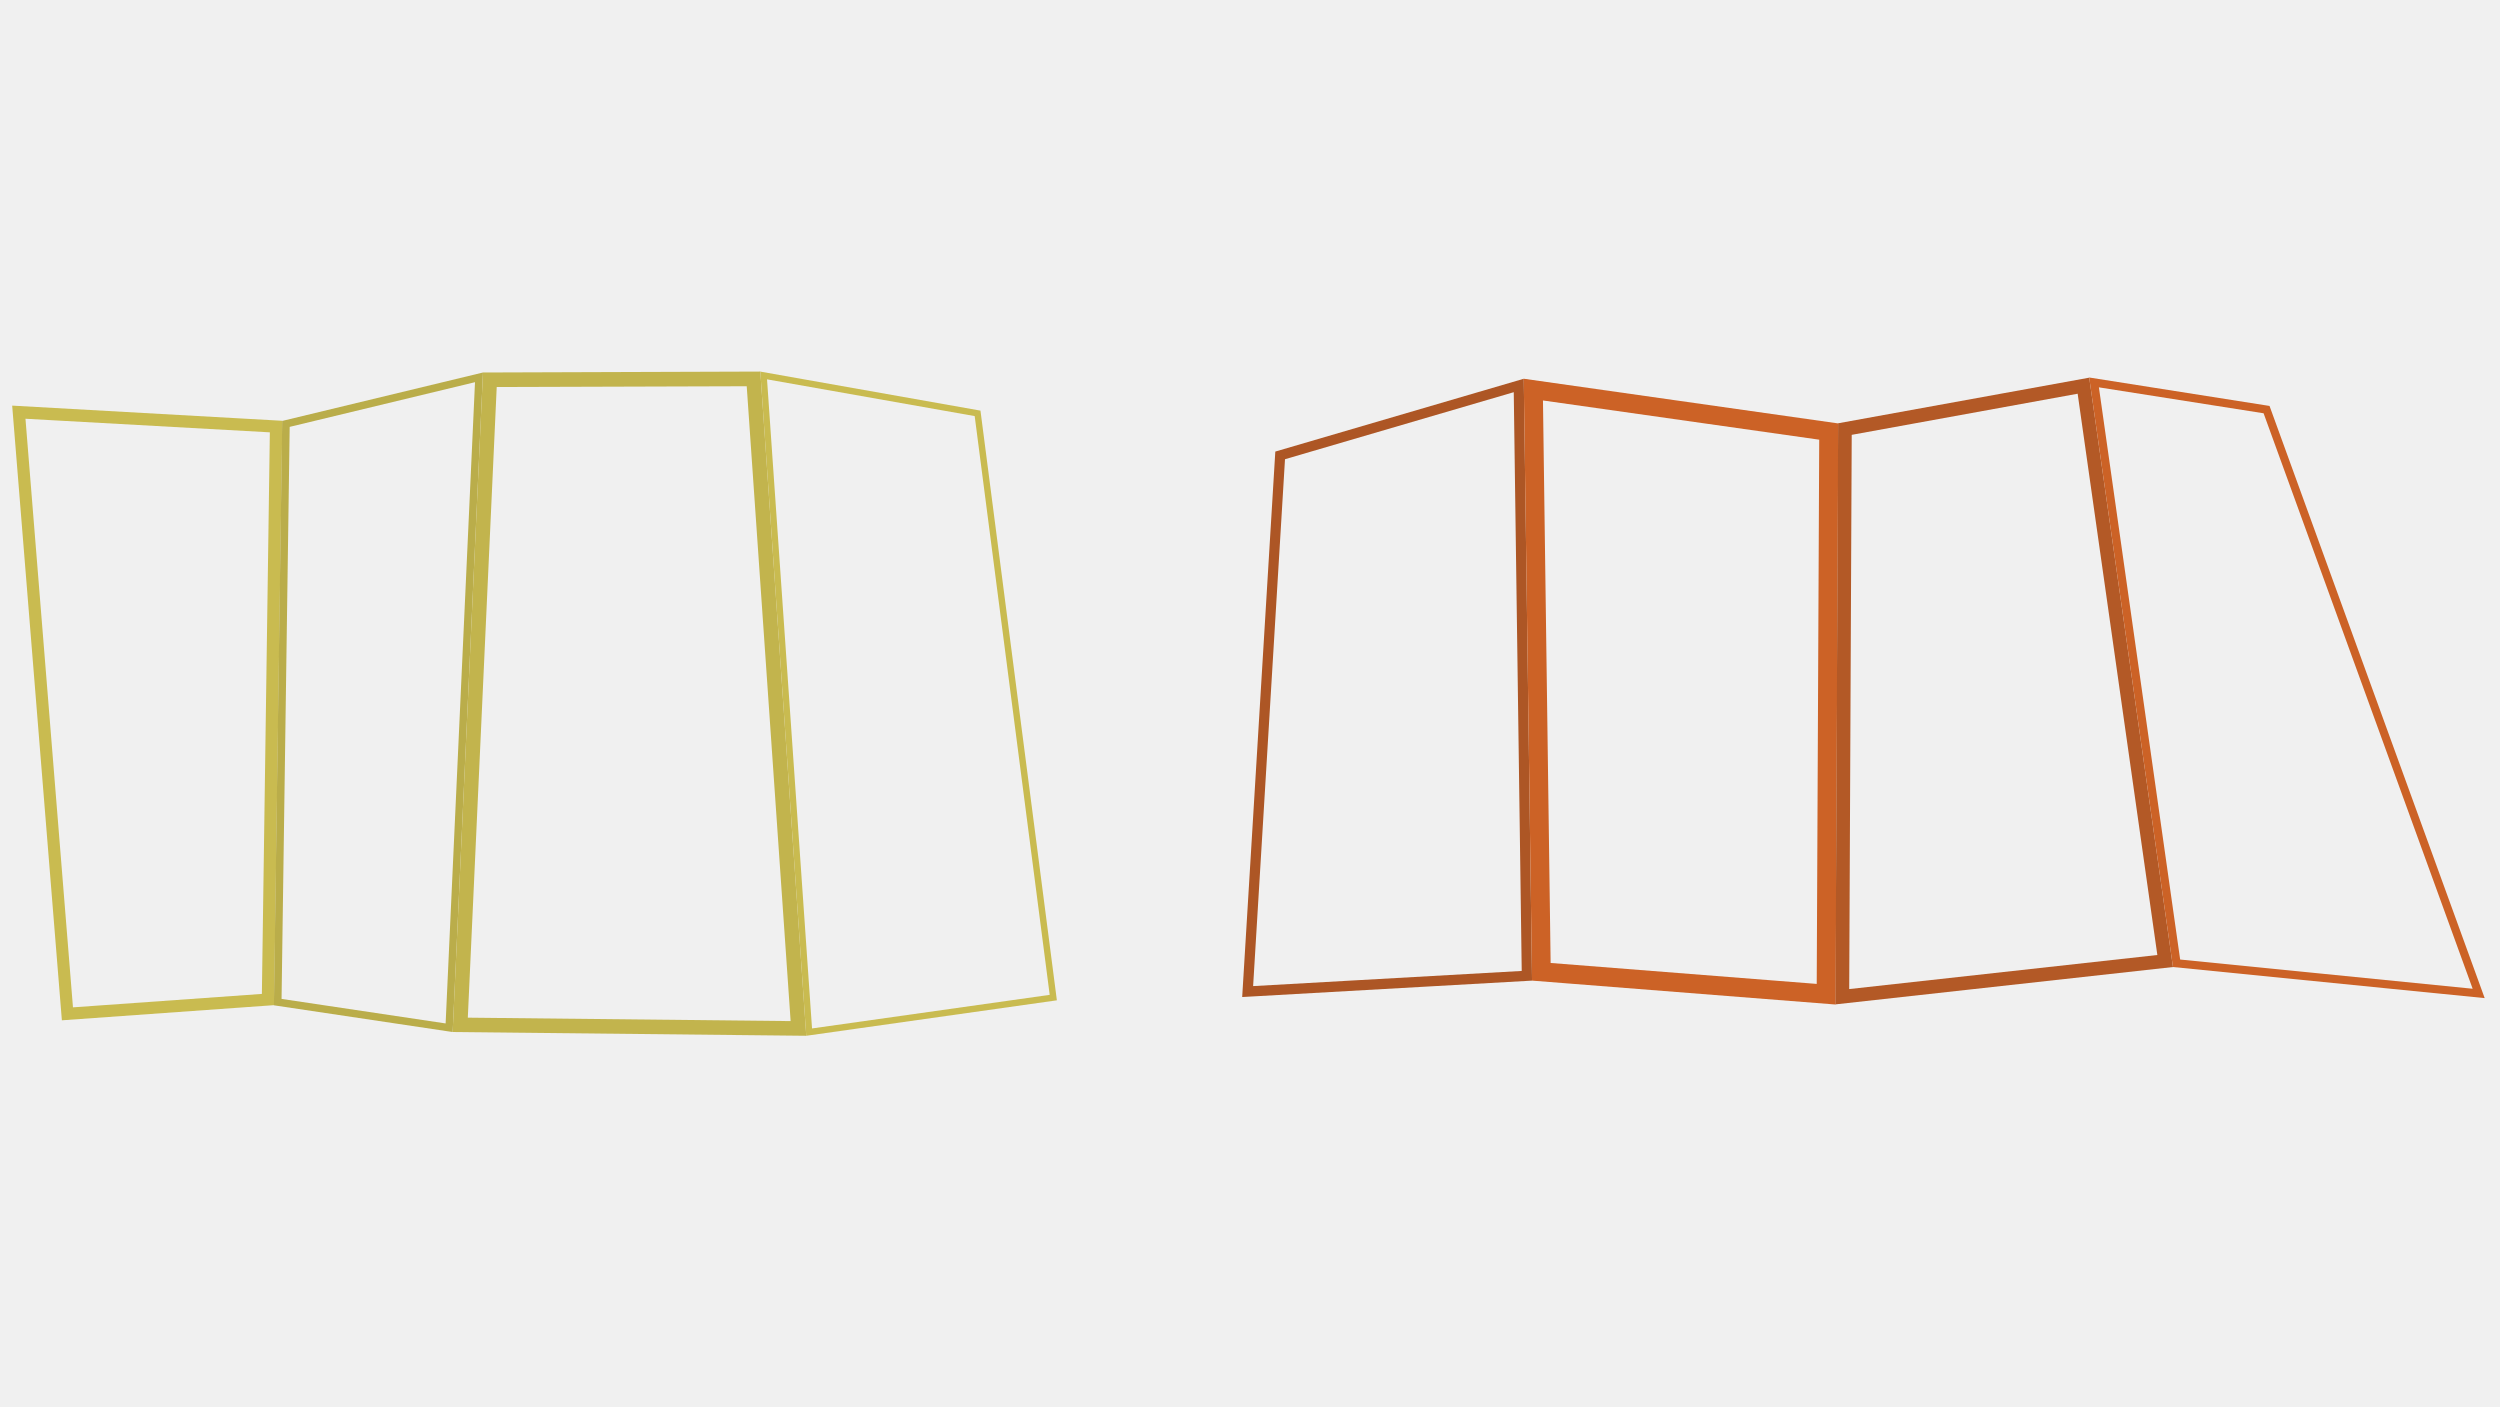
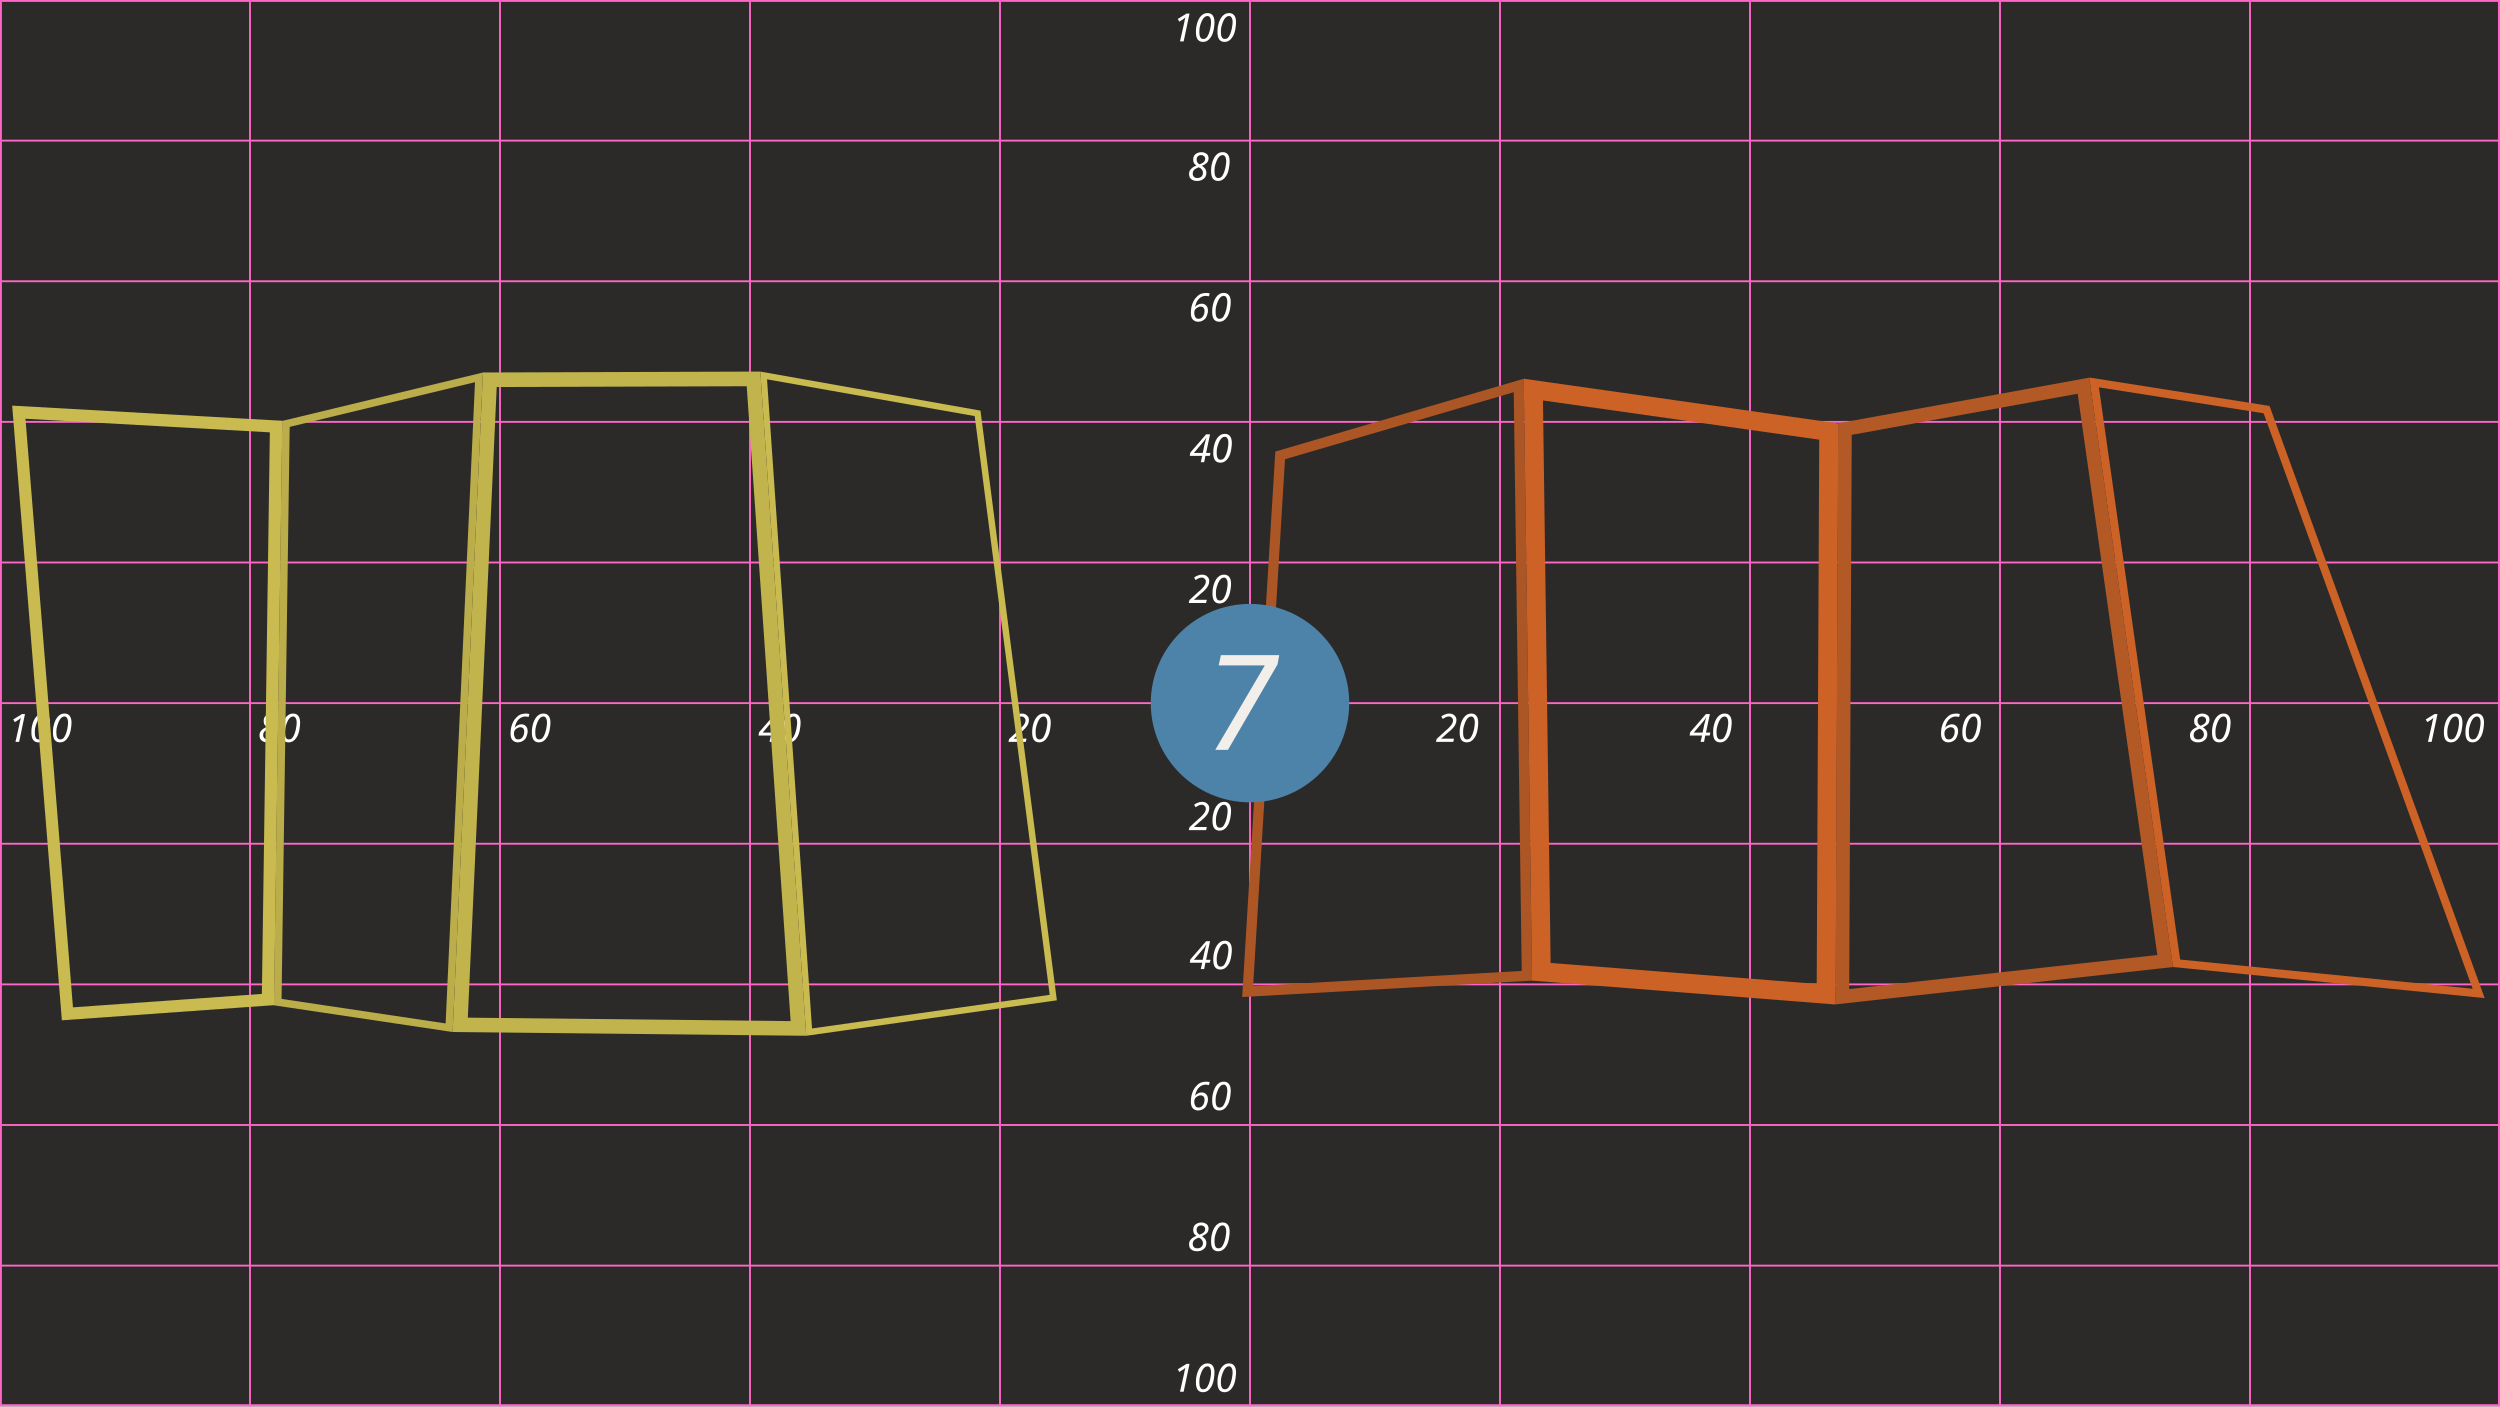
- <svg xmlns="http://www.w3.org/2000/svg" xmlns:xlink="http://www.w3.org/1999/xlink" id="uuid-9b8c9a93-8711-4e2c-a1d5-55cfe208f4fe" data-name="ABs" width="160" height="90" viewBox="0 0 160 90">
+ <svg xmlns="http://www.w3.org/2000/svg" xmlns:xlink="http://www.w3.org/1999/xlink" id="uuid-90e74897-fb6a-4583-ab99-123d043f0832" data-name="ABs" width="160" height="90" viewBox="0 0 160 90">
  <defs>
    <style>
-       .uuid-403997b1-43c2-4c4a-83f8-a3eb123c614a {
+       .uuid-45b179b6-709d-499a-a88b-70bad3711c18 {
+         fill: #232323;
+       }
+ 
+       .uuid-958f4c87-d47b-4f73-9e03-8fe1b1a9fbe0 {
+         fill: #4e83a9;
+       }
+ 
+       .uuid-c9833dae-d258-41d6-8529-3492c835ea32 {
        fill: #c2b44d;
      }

-       .uuid-f234f79d-cf28-4fa5-9415-a3f0eebe518e {
+       .uuid-a31bc47a-30a9-42e3-ab67-23ae5f170049 {
        fill: #baad4a;
      }

-       .uuid-d1841391-ba83-4087-b790-3373249955ac {
+       .uuid-3f37d2e3-146e-48b3-89c9-d188c8564701 {
        fill: #ad5625;
      }

-       .uuid-665516b8-b0e1-4441-94fb-b5c14b680ca5 {
+       .uuid-66ad31f1-ecde-442b-8a8b-63547ab8a339 {
        fill: #b35926;
      }

-       .uuid-5ed960e3-8060-48e8-9930-0eb7f607a540 {
+       .uuid-7473cb30-e4de-4bc8-99de-3cbf8d4b8848 {
        fill: #cc6226;
      }

-       .uuid-44ef08ba-16e2-4c9d-97ea-b9b987ad389f {
+       .uuid-8edd0eec-32c1-4a9e-8f5a-b38102f6c51b {
+         fill: none;
+         stroke: #ff66c7;
+         stroke-width: .12px;
+       }
+ 
+       .uuid-2bb917e0-f435-438f-93d6-7524234b8081 {
+         fill: #ff66c7;
+       }
+ 
+       .uuid-c9064277-00a7-49e4-b626-dc04cb25f43f {
+         fill: #6e695a;
+         opacity: .1;
+       }
+ 
+       .uuid-cfa3f2c9-4c54-4c82-a834-738d1b0c0a90 {
+         fill: #f2efeb;
+         font-size: 8.5px;
+       }
+ 
+       .uuid-cfa3f2c9-4c54-4c82-a834-738d1b0c0a90, .uuid-9efa6d46-3526-4e65-8a3f-5cc9f91ce942 {
+         font-family: Exo-Italic, Exo;
+         font-style: italic;
+       }
+ 
+       .uuid-9efa6d46-3526-4e65-8a3f-5cc9f91ce942 {
+         fill: #fff;
+         font-size: 2.5px;
+       }
+ 
+       .uuid-72be530e-addf-4afd-8845-3ada65cbe63d {
        fill: #c9bb50;
      }
    </style>
-     <symbol id="uuid-2e49b99a-f136-4d38-a5a2-0aeea9a51c22" data-name="Bounding Box" viewBox="0 0 161.31 93.86" />
+     <symbol id="uuid-a768c8db-0e96-48e4-a101-0c607a7cc730" data-name="Bounding Box" viewBox="0 0 161.31 94.16">
+       <g>
+         <g id="uuid-affb1c85-64ab-4eb3-a670-f3cf76ca7361" data-name="BG">
+           <rect class="uuid-45b179b6-709d-499a-a88b-70bad3711c18" x="1.31" width="160" height="90" />
+           <rect class="uuid-c9064277-00a7-49e4-b626-dc04cb25f43f" x="1.31" width="160" height="90" />
+         </g>
+         <g id="uuid-04477382-8d38-4137-93a0-e0a0e7ab6bdd" data-name="Grid Lines">
+           <g>
+             <path class="uuid-2bb917e0-f435-438f-93d6-7524234b8081" d="M161.18.12v89.75H1.43V.12h159.75M161.31,0H1.31v90h160V0h0Z" />
+             <line class="uuid-8edd0eec-32c1-4a9e-8f5a-b38102f6c51b" x1="1.31" y1="81" x2="161.31" y2="81" />
+             <line class="uuid-8edd0eec-32c1-4a9e-8f5a-b38102f6c51b" x1="1.31" y1="72" x2="161.31" y2="72" />
+             <line class="uuid-8edd0eec-32c1-4a9e-8f5a-b38102f6c51b" x1="1.31" y1="63" x2="161.31" y2="63" />
+             <line class="uuid-8edd0eec-32c1-4a9e-8f5a-b38102f6c51b" x1="1.31" y1="54" x2="161.31" y2="54" />
+             <line class="uuid-8edd0eec-32c1-4a9e-8f5a-b38102f6c51b" x1="1.31" y1="45" x2="161.31" y2="45" />
+             <line class="uuid-8edd0eec-32c1-4a9e-8f5a-b38102f6c51b" x1="1.31" y1="36" x2="161.31" y2="36" />
+             <line class="uuid-8edd0eec-32c1-4a9e-8f5a-b38102f6c51b" x1="1.31" y1="27" x2="161.31" y2="27" />
+             <line class="uuid-8edd0eec-32c1-4a9e-8f5a-b38102f6c51b" x1="1.31" y1="18" x2="161.31" y2="18" />
+             <line class="uuid-8edd0eec-32c1-4a9e-8f5a-b38102f6c51b" x1="1.31" y1="9" x2="161.31" y2="9" />
+             <line class="uuid-8edd0eec-32c1-4a9e-8f5a-b38102f6c51b" x1="145.31" x2="145.31" y2="90" />
+             <line class="uuid-8edd0eec-32c1-4a9e-8f5a-b38102f6c51b" x1="129.31" x2="129.31" y2="90" />
+             <line class="uuid-8edd0eec-32c1-4a9e-8f5a-b38102f6c51b" x1="113.31" x2="113.31" y2="90" />
+             <line class="uuid-8edd0eec-32c1-4a9e-8f5a-b38102f6c51b" x1="97.31" x2="97.31" y2="90" />
+             <line class="uuid-8edd0eec-32c1-4a9e-8f5a-b38102f6c51b" x1="81.31" x2="81.31" y2="90" />
+             <line class="uuid-8edd0eec-32c1-4a9e-8f5a-b38102f6c51b" x1="65.31" x2="65.31" y2="90" />
+             <line class="uuid-8edd0eec-32c1-4a9e-8f5a-b38102f6c51b" x1="49.31" x2="49.31" y2="90" />
+             <line class="uuid-8edd0eec-32c1-4a9e-8f5a-b38102f6c51b" x1="33.31" x2="33.31" y2="90" />
+             <line class="uuid-8edd0eec-32c1-4a9e-8f5a-b38102f6c51b" x1="17.31" x2="17.31" y2="90" />
+           </g>
+         </g>
+         <g id="uuid-fc6ce413-8e61-4828-a238-ceba45167855" data-name="Numbers as %">
+           <text class="uuid-9efa6d46-3526-4e65-8a3f-5cc9f91ce942" transform="translate(93.21 47.48)">
+             <tspan x="0" y="0">20</tspan>
+           </text>
+           <text class="uuid-9efa6d46-3526-4e65-8a3f-5cc9f91ce942" transform="translate(109.43 47.48)">
+             <tspan x="0" y="0">40</tspan>
+           </text>
+           <text class="uuid-9efa6d46-3526-4e65-8a3f-5cc9f91ce942" transform="translate(125.38 47.48)">
+             <tspan x="0" y="0">60</tspan>
+           </text>
+           <text class="uuid-9efa6d46-3526-4e65-8a3f-5cc9f91ce942" transform="translate(141.36 47.48)">
+             <tspan x="0" y="0">80</tspan>
+           </text>
+           <text class="uuid-9efa6d46-3526-4e65-8a3f-5cc9f91ce942" transform="translate(156.2 47.48)">
+             <tspan x="0" y="0">100</tspan>
+           </text>
+           <text class="uuid-9efa6d46-3526-4e65-8a3f-5cc9f91ce942" transform="translate(1.8 47.48)">
+             <tspan x="0" y="0">100</tspan>
+           </text>
+           <text class="uuid-9efa6d46-3526-4e65-8a3f-5cc9f91ce942" transform="translate(17.81 47.48)">
+             <tspan x="0" y="0">80</tspan>
+           </text>
+           <text class="uuid-9efa6d46-3526-4e65-8a3f-5cc9f91ce942" transform="translate(33.83 47.48)">
+             <tspan x="0" y="0">60</tspan>
+           </text>
+           <text class="uuid-9efa6d46-3526-4e65-8a3f-5cc9f91ce942" transform="translate(49.84 47.48)">
+             <tspan x="0" y="0">40</tspan>
+           </text>
+           <text class="uuid-9efa6d46-3526-4e65-8a3f-5cc9f91ce942" transform="translate(65.85 47.48)">
+             <tspan x="0" y="0">20</tspan>
+           </text>
+           <text class="uuid-9efa6d46-3526-4e65-8a3f-5cc9f91ce942" transform="translate(77.39 38.59)">
+             <tspan x="0" y="0">20</tspan>
+           </text>
+           <text class="uuid-9efa6d46-3526-4e65-8a3f-5cc9f91ce942" transform="translate(77.44 29.58)">
+             <tspan x="0" y="0">40</tspan>
+           </text>
+           <text class="uuid-9efa6d46-3526-4e65-8a3f-5cc9f91ce942" transform="translate(77.37 20.56)">
+             <tspan x="0" y="0">60</tspan>
+           </text>
+           <text class="uuid-9efa6d46-3526-4e65-8a3f-5cc9f91ce942" transform="translate(77.3 11.55)">
+             <tspan x="0" y="0">80</tspan>
+           </text>
+           <text class="uuid-9efa6d46-3526-4e65-8a3f-5cc9f91ce942" transform="translate(76.33 2.65)">
+             <tspan x="0" y="0">100</tspan>
+           </text>
+           <text class="uuid-9efa6d46-3526-4e65-8a3f-5cc9f91ce942" transform="translate(76.33 89.07)">
+             <tspan x="0" y="0">100</tspan>
+           </text>
+           <text class="uuid-9efa6d46-3526-4e65-8a3f-5cc9f91ce942" transform="translate(77.3 80.05)">
+             <tspan x="0" y="0">80</tspan>
+           </text>
+           <text class="uuid-9efa6d46-3526-4e65-8a3f-5cc9f91ce942" transform="translate(77.37 71.04)">
+             <tspan x="0" y="0">60</tspan>
+           </text>
+           <text class="uuid-9efa6d46-3526-4e65-8a3f-5cc9f91ce942" transform="translate(77.44 62.02)">
+             <tspan x="0" y="0">40</tspan>
+           </text>
+           <text class="uuid-9efa6d46-3526-4e65-8a3f-5cc9f91ce942" transform="translate(77.39 53.13)">
+             <tspan x="0" y="0">20</tspan>
+           </text>
+         </g>
+       </g>
+     </symbol>
  </defs>
-   <g id="uuid-c198e022-87c3-460e-9995-47e413cc85cf" data-name="AB07">
-     <use width="161.31" height="93.86" transform="translate(-1.31)" xlink:href="#uuid-2e49b99a-f136-4d38-a5a2-0aeea9a51c22" />
+   <g id="uuid-595c9cd4-41a2-49d8-8d88-9f82c9489b35" data-name="AB07">
+     <use width="161.31" height="94.16" transform="translate(-1.31)" xlink:href="#uuid-a768c8db-0e96-48e4-a101-0c607a7cc730" />
    <g>
-       <path class="uuid-44ef08ba-16e2-4c9d-97ea-b9b987ad389f" d="M1.63,26.8l15.64.87-.51,35.94-12.09.86L1.63,26.8M.78,25.97l3.18,39.33,13.58-.97.53-37.4-17.28-.97h0Z" />
-       <path class="uuid-f234f79d-cf28-4fa5-9415-a3f0eebe518e" d="M30.4,24.46l-1.88,41.04-10.5-1.57.52-36.61,11.86-2.86M30.91,23.84l-12.85,3.1-.53,37.4,11.44,1.71,1.94-42.21h0Z" />
-       <path class="uuid-403997b1-43c2-4c4a-83f8-a3eb123c614a" d="M47.79,24.72l2.81,40.63-20.66-.22,1.85-40.36,15.99-.05M48.66,23.78l-17.75.06-1.94,42.21,22.63.24-2.94-42.51h0Z" />
-       <path class="uuid-44ef08ba-16e2-4c9d-97ea-b9b987ad389f" d="M49.1,24.28l13.28,2.35,4.8,37.04-15.21,2.15-2.88-41.54M48.66,23.78l2.94,42.51,16.04-2.27-4.89-37.74-14.1-2.5h0Z" />
-       <path class="uuid-d1841391-ba83-4087-b790-3373249955ac" d="M96.88,25.1l.51,37.04-17.19.97,2.04-33.72,14.64-4.29M97.52,24.24l-15.9,4.66-2.12,34.91,18.55-1.05-.53-38.52h0Z" />
-       <path class="uuid-5ed960e3-8060-48e8-9930-0eb7f607a540" d="M98.75,25.63l17.68,2.51-.16,34.83-17.03-1.34-.49-36M97.52,24.24l.53,38.52,19.43,1.53.17-37.19-20.12-2.86h0Z" />
-       <path class="uuid-665516b8-b0e1-4441-94fb-b5c14b680ca5" d="M132.97,25.2l5.1,35.92-19.72,2.18.16-35.47,14.45-2.63M133.71,24.17l-16.07,2.92-.17,37.19,21.6-2.39-5.36-37.72h0Z" />
-       <path class="uuid-5ed960e3-8060-48e8-9930-0eb7f607a540" d="M134.33,24.79l10.54,1.66,13.38,36.83-18.72-1.87-5.2-36.62M133.71,24.17l5.36,37.72,19.95,1.99-13.77-37.9-11.54-1.82h0Z" />
+       <path class="uuid-72be530e-addf-4afd-8845-3ada65cbe63d" d="M1.63,26.8l15.64.87-.51,35.94-12.09.86L1.63,26.8M.78,25.97l3.18,39.33,13.58-.97.53-37.4-17.28-.97h0Z" />
+       <path class="uuid-a31bc47a-30a9-42e3-ab67-23ae5f170049" d="M30.4,24.46l-1.88,41.04-10.5-1.57.52-36.61,11.86-2.86M30.91,23.84l-12.85,3.1-.53,37.4,11.44,1.71,1.94-42.21h0Z" />
+       <path class="uuid-c9833dae-d258-41d6-8529-3492c835ea32" d="M47.79,24.72l2.81,40.63-20.66-.22,1.85-40.36,15.99-.05M48.66,23.78l-17.75.06-1.94,42.21,22.63.24-2.94-42.51h0Z" />
+       <path class="uuid-72be530e-addf-4afd-8845-3ada65cbe63d" d="M49.1,24.28l13.28,2.35,4.8,37.04-15.21,2.15-2.88-41.54M48.66,23.78l2.94,42.51,16.04-2.27-4.89-37.74-14.1-2.5h0Z" />
+       <path class="uuid-3f37d2e3-146e-48b3-89c9-d188c8564701" d="M96.88,25.1l.51,37.04-17.19.97,2.04-33.72,14.64-4.29M97.52,24.24l-15.9,4.66-2.12,34.91,18.55-1.05-.53-38.52h0Z" />
+       <path class="uuid-7473cb30-e4de-4bc8-99de-3cbf8d4b8848" d="M98.75,25.63l17.68,2.51-.16,34.83-17.03-1.34-.49-36M97.52,24.24l.53,38.52,19.43,1.53.17-37.19-20.12-2.86h0Z" />
+       <path class="uuid-66ad31f1-ecde-442b-8a8b-63547ab8a339" d="M132.97,25.2l5.1,35.92-19.72,2.18.16-35.47,14.45-2.63M133.71,24.17l-16.07,2.92-.17,37.19,21.6-2.39-5.36-37.72h0Z" />
+       <path class="uuid-7473cb30-e4de-4bc8-99de-3cbf8d4b8848" d="M134.33,24.79l10.54,1.66,13.38,36.83-18.72-1.87-5.2-36.62M133.71,24.17l5.36,37.72,19.95,1.99-13.77-37.9-11.54-1.82h0Z" />
+     </g>
+     <g id="uuid-bc2ebf4b-be73-44d7-bd45-13e1a143535c" data-name="Single AB Number copy 4">
+       <g>
+         <circle class="uuid-958f4c87-d47b-4f73-9e03-8fe1b1a9fbe0" cx="80" cy="45" r="6.35" />
+         <text class="uuid-cfa3f2c9-4c54-4c82-a834-738d1b0c0a90" transform="translate(77.09 47.99)">
+           <tspan x="0" y="0">7</tspan>
+         </text>
+       </g>
    </g>
  </g>
</svg>
